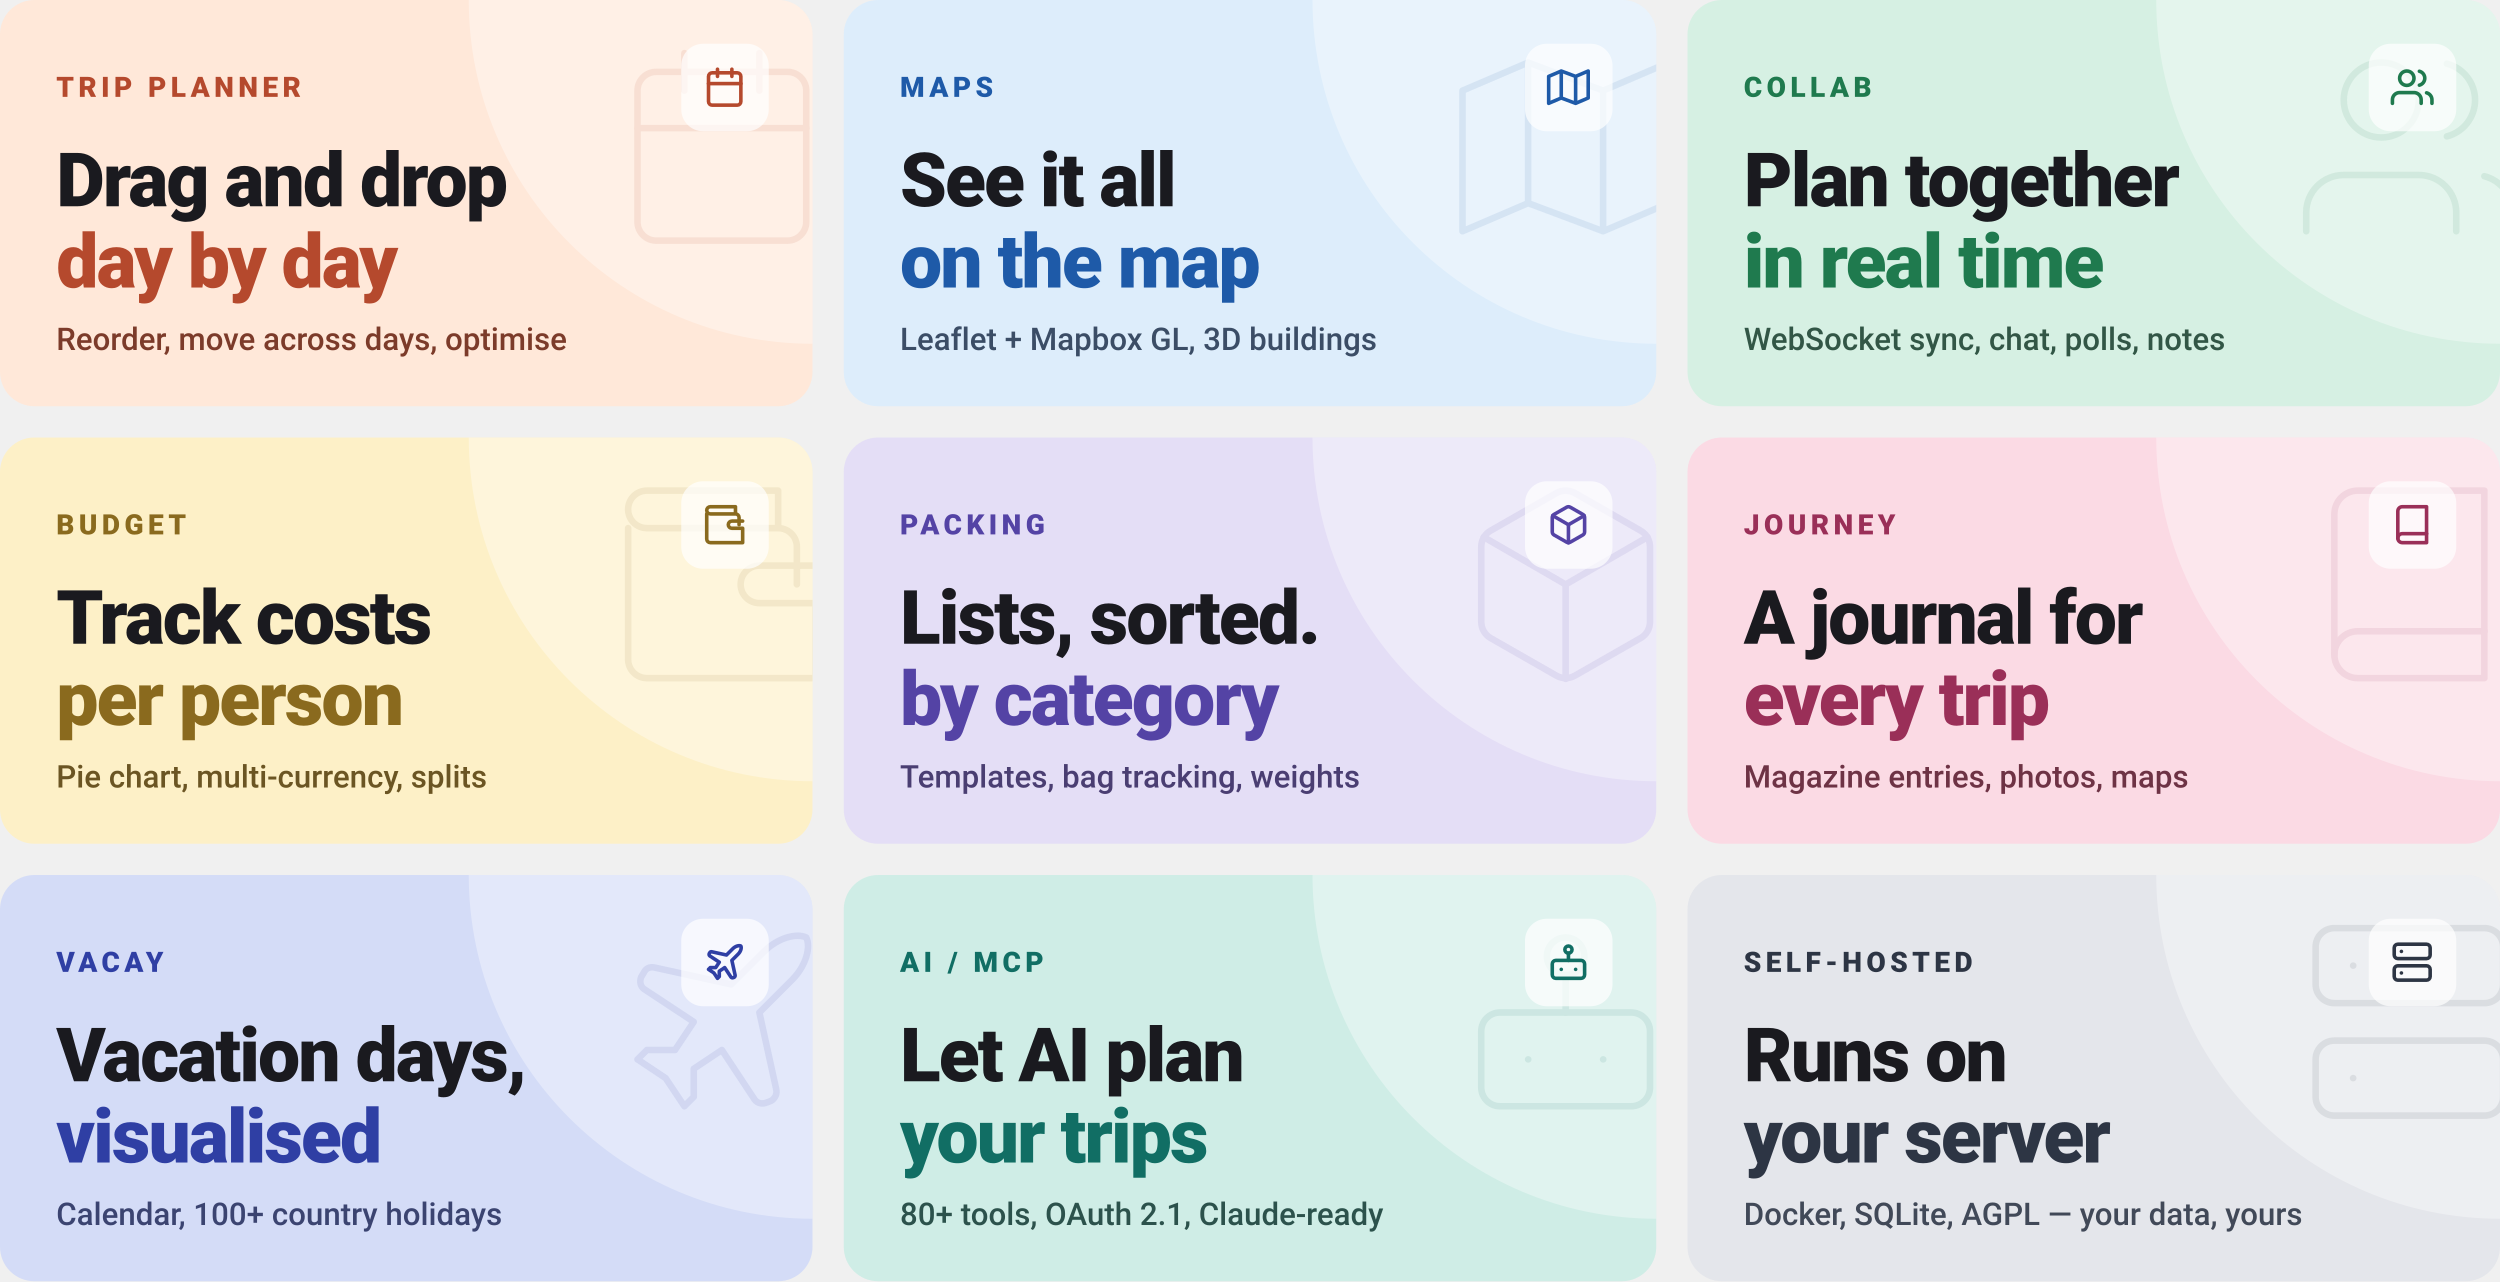
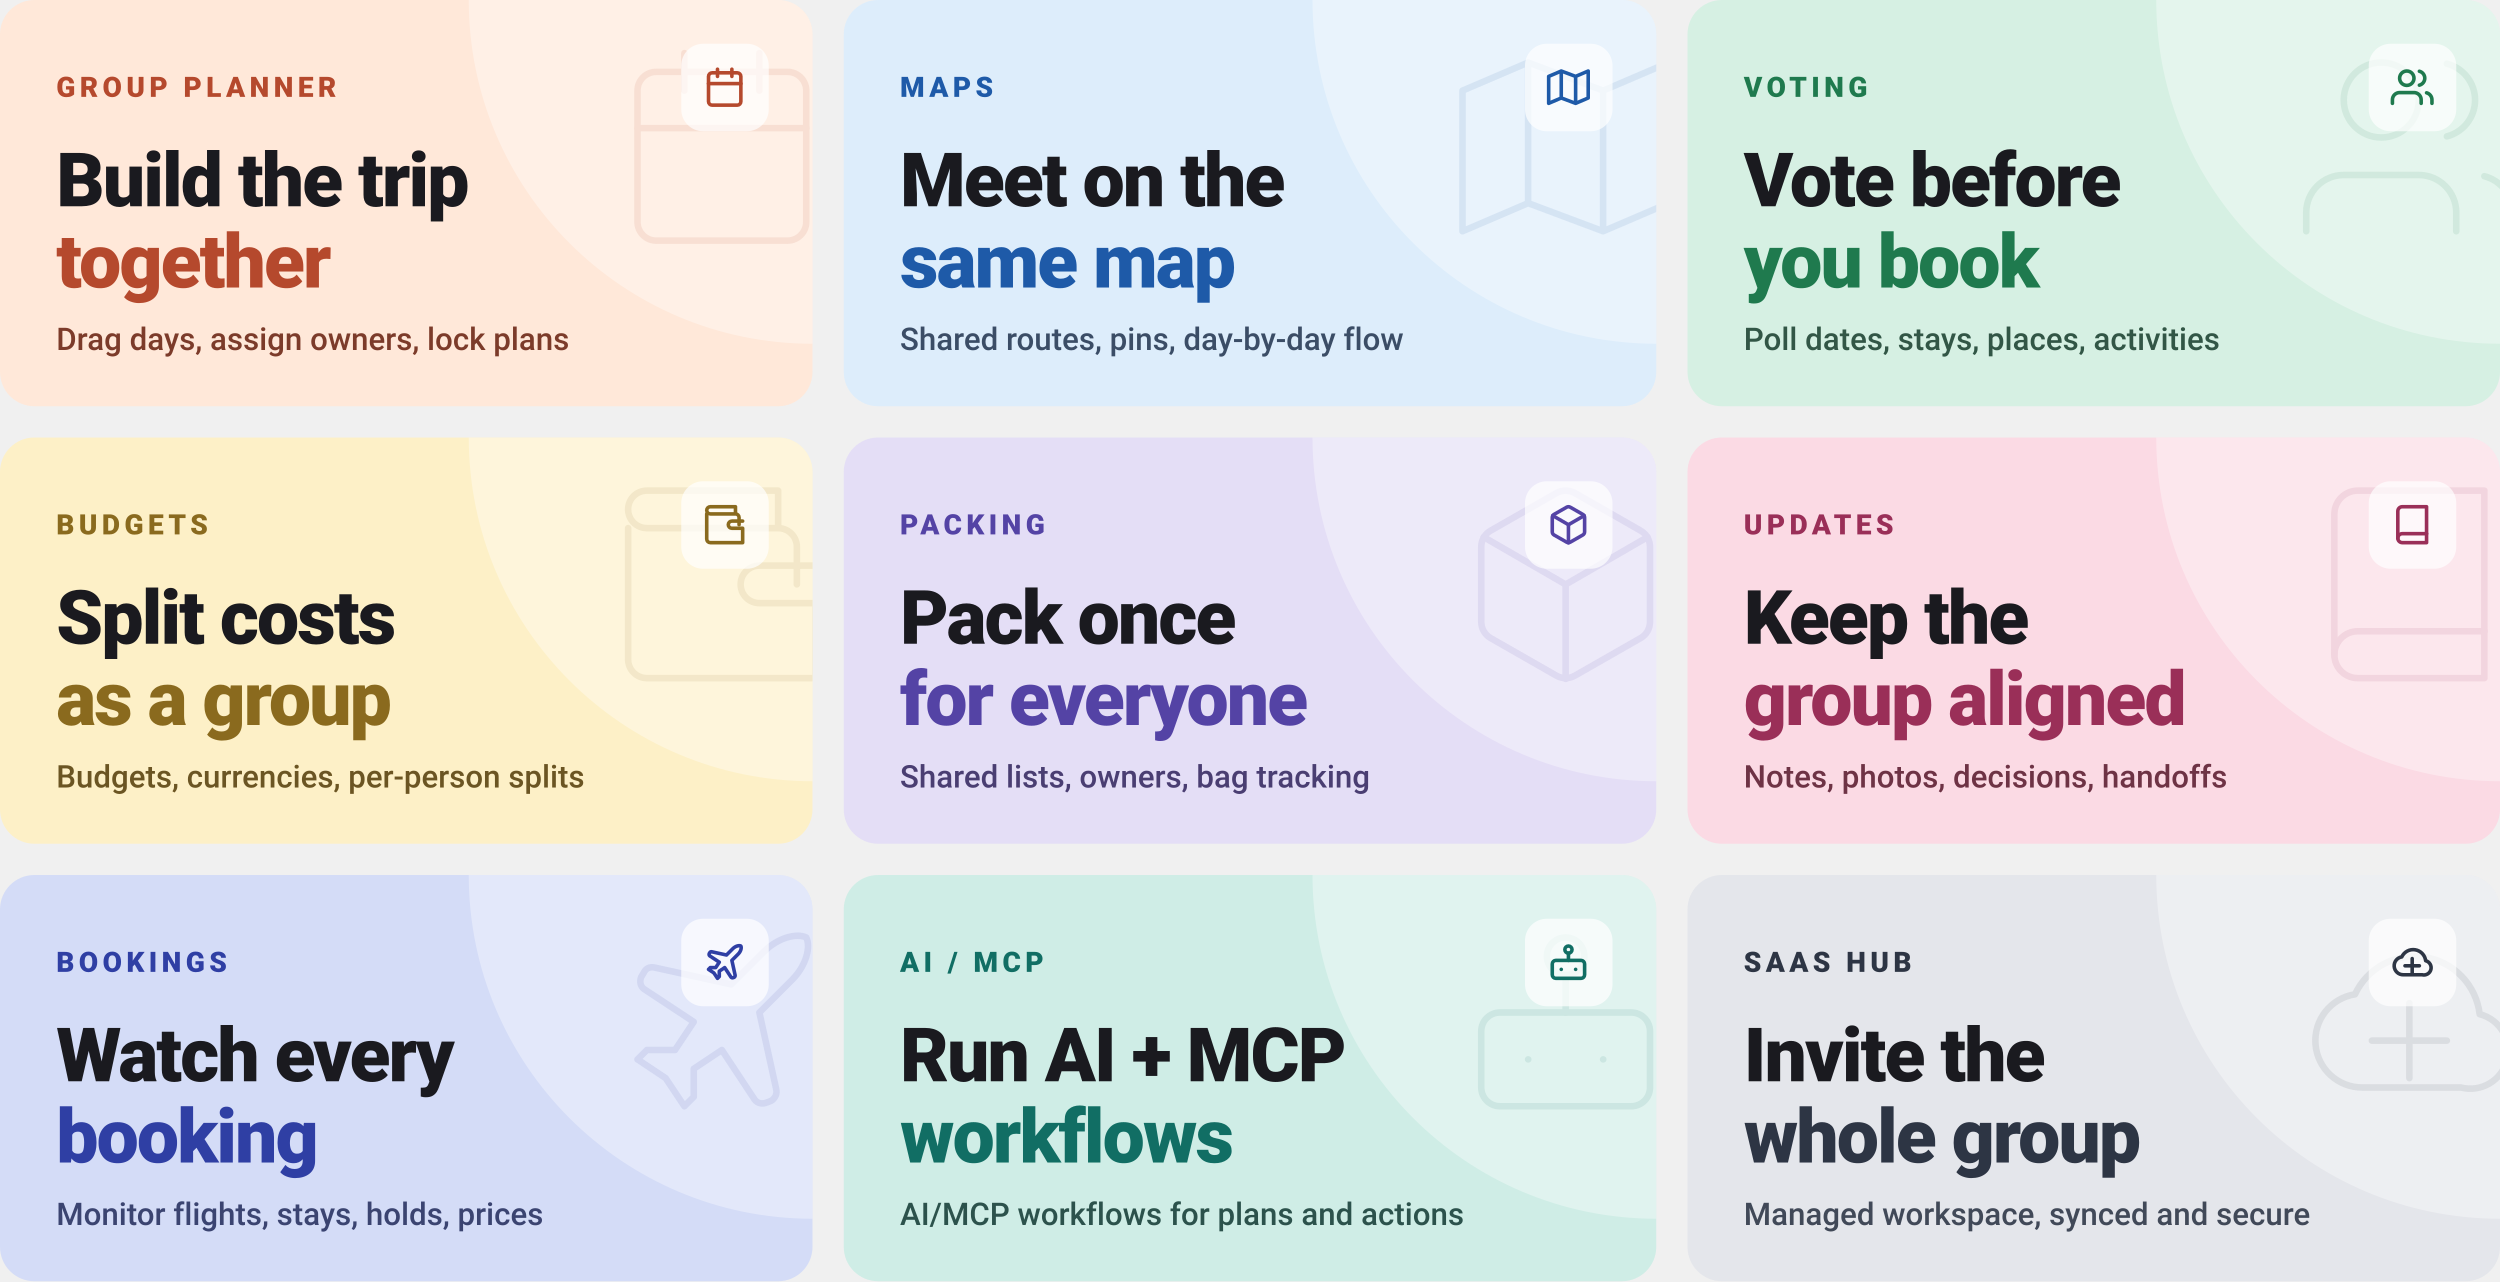
<svg xmlns="http://www.w3.org/2000/svg" viewBox="0 0 1600 820" role="img" aria-label="trippi.ai feature tiles">
  <g transform="translate(0 0)">
    <defs>
      <clipPath id="clip-planner">
        <rect width="520" height="260" rx="22" />
      </clipPath>
    </defs>
    <g clip-path="url(#clip-planner)">
      <rect width="520" height="260" fill="#FFE8D9" />
      <circle cx="520" cy="0" r="220" fill="#FFFFFF" opacity="0.35" />
      <g transform="translate(390 22) scale(6)" fill="none" stroke="#B5492D" stroke-width="0.7" stroke-linecap="round" stroke-linejoin="round" opacity="0.10">
        <rect x="3" y="4" width="18" height="18" rx="2" />
        <path d="M8 2v4M16 2v4M3 10h18" />
      </g>
      <rect x="436" y="28" width="56" height="56" rx="14" fill="#FFFFFF" opacity="0.7" />
      <g transform="translate(450 42) scale(1.15)" fill="none" stroke="#B5492D" stroke-width="2" stroke-linecap="round" stroke-linejoin="round">
        <rect x="3" y="4" width="18" height="18" rx="2" />
        <path d="M8 2v4M16 2v4M3 10h18" />
      </g>
-       <text x="36" y="62" font-family="-apple-system, BlinkMacSystemFont, 'SF Pro Text', system-ui, Segoe UI, Roboto, sans-serif" font-size="18" font-weight="800" letter-spacing="2.8" fill="#B5492D">TRIP PLANNER</text>
-       <text x="36" y="132" font-family="-apple-system, BlinkMacSystemFont, 'SF Pro Display', system-ui, Segoe UI, Roboto, sans-serif" font-size="48" font-weight="800" letter-spacing="-1.2" fill="#1A1A1F">Drag and drop</text>
-       <text x="36" y="184" font-family="-apple-system, BlinkMacSystemFont, 'SF Pro Display', system-ui, Segoe UI, Roboto, sans-serif" font-size="48" font-weight="800" letter-spacing="-1.2" fill="#B5492D">day by day</text>
-       <text x="36" y="224" font-family="-apple-system, BlinkMacSystemFont, 'SF Pro Text', system-ui, Segoe UI, Roboto, sans-serif" font-size="20" font-weight="500" fill="#7C3B2A">Reorder, move across days, optimise</text>
+       <text x="36" y="62" font-family="-apple-system, BlinkMacSystemFont, 'SF Pro Text', system-ui, Segoe UI, Roboto, sans-serif" font-size="18" font-weight="800" letter-spacing="2.8" fill="#B5492D">GROUP PLANNER</text>
+       <text x="36" y="132" font-family="-apple-system, BlinkMacSystemFont, 'SF Pro Display', system-ui, Segoe UI, Roboto, sans-serif" font-size="48" font-weight="800" letter-spacing="-1.2" fill="#1A1A1F">Build the trip</text>
+       <text x="36" y="184" font-family="-apple-system, BlinkMacSystemFont, 'SF Pro Display', system-ui, Segoe UI, Roboto, sans-serif" font-size="48" font-weight="800" letter-spacing="-1.2" fill="#B5492D">together</text>
+       <text x="36" y="224" font-family="-apple-system, BlinkMacSystemFont, 'SF Pro Text', system-ui, Segoe UI, Roboto, sans-serif" font-size="20" font-weight="500" fill="#7C3B2A">Drag days, assign owners, lock plans</text>
    </g>
  </g>
  <g transform="translate(540 0)">
    <defs>
      <clipPath id="clip-maps">
        <rect width="520" height="260" rx="22" />
      </clipPath>
    </defs>
    <g clip-path="url(#clip-maps)">
      <rect width="520" height="260" fill="#DDEDFB" />
      <circle cx="520" cy="0" r="220" fill="#FFFFFF" opacity="0.35" />
      <g transform="translate(390 22) scale(6)" fill="none" stroke="#1E5AA8" stroke-width="0.7" stroke-linecap="round" stroke-linejoin="round" opacity="0.10">
        <path d="M1 6l7-3 8 3 7-3v15l-7 3-8-3-7 3zM8 3v15M16 6v15" />
      </g>
      <rect x="436" y="28" width="56" height="56" rx="14" fill="#FFFFFF" opacity="0.7" />
      <g transform="translate(450 42) scale(1.15)" fill="none" stroke="#1E5AA8" stroke-width="2" stroke-linecap="round" stroke-linejoin="round">
        <path d="M1 6l7-3 8 3 7-3v15l-7 3-8-3-7 3zM8 3v15M16 6v15" />
      </g>
      <text x="36" y="62" font-family="-apple-system, BlinkMacSystemFont, 'SF Pro Text', system-ui, Segoe UI, Roboto, sans-serif" font-size="18" font-weight="800" letter-spacing="2.8" fill="#1E5AA8">MAPS</text>
-       <text x="36" y="132" font-family="-apple-system, BlinkMacSystemFont, 'SF Pro Display', system-ui, Segoe UI, Roboto, sans-serif" font-size="48" font-weight="800" letter-spacing="-1.2" fill="#1A1A1F">See it all</text>
-       <text x="36" y="184" font-family="-apple-system, BlinkMacSystemFont, 'SF Pro Display', system-ui, Segoe UI, Roboto, sans-serif" font-size="48" font-weight="800" letter-spacing="-1.2" fill="#1E5AA8">on the map</text>
-       <text x="36" y="224" font-family="-apple-system, BlinkMacSystemFont, 'SF Pro Text', system-ui, Segoe UI, Roboto, sans-serif" font-size="20" font-weight="500" fill="#3B4D66">Leaflet + Mapbox GL, 3D buildings</text>
+       <text x="36" y="132" font-family="-apple-system, BlinkMacSystemFont, 'SF Pro Display', system-ui, Segoe UI, Roboto, sans-serif" font-size="48" font-weight="800" letter-spacing="-1.2" fill="#1A1A1F">Meet on the</text>
+       <text x="36" y="184" font-family="-apple-system, BlinkMacSystemFont, 'SF Pro Display', system-ui, Segoe UI, Roboto, sans-serif" font-size="48" font-weight="800" letter-spacing="-1.2" fill="#1E5AA8">same map</text>
+       <text x="36" y="224" font-family="-apple-system, BlinkMacSystemFont, 'SF Pro Text', system-ui, Segoe UI, Roboto, sans-serif" font-size="20" font-weight="500" fill="#3B4D66">Shared routes, pins, day-by-day flow</text>
    </g>
  </g>
  <g transform="translate(1080 0)">
    <defs>
      <clipPath id="clip-collab">
        <rect width="520" height="260" rx="22" />
      </clipPath>
    </defs>
    <g clip-path="url(#clip-collab)">
      <rect width="520" height="260" fill="#D6F0E3" />
      <circle cx="520" cy="0" r="220" fill="#FFFFFF" opacity="0.35" />
      <g transform="translate(390 22) scale(6)" fill="none" stroke="#1F7A4E" stroke-width="0.7" stroke-linecap="round" stroke-linejoin="round" opacity="0.10">
        <path d="M17 21v-2a4 4 0 0 0-4-4H5a4 4 0 0 0-4 4v2" />
        <circle cx="9" cy="7" r="4" />
        <path d="M23 21v-2a4 4 0 0 0-3-3.87M16 3.13a4 4 0 0 1 0 7.75" />
      </g>
      <rect x="436" y="28" width="56" height="56" rx="14" fill="#FFFFFF" opacity="0.7" />
      <g transform="translate(450 42) scale(1.15)" fill="none" stroke="#1F7A4E" stroke-width="2" stroke-linecap="round" stroke-linejoin="round">
        <path d="M17 21v-2a4 4 0 0 0-4-4H5a4 4 0 0 0-4 4v2" />
        <circle cx="9" cy="7" r="4" />
        <path d="M23 21v-2a4 4 0 0 0-3-3.87M16 3.13a4 4 0 0 1 0 7.75" />
      </g>
-       <text x="36" y="62" font-family="-apple-system, BlinkMacSystemFont, 'SF Pro Text', system-ui, Segoe UI, Roboto, sans-serif" font-size="18" font-weight="800" letter-spacing="2.8" fill="#1F7A4E">COLLAB</text>
-       <text x="36" y="132" font-family="-apple-system, BlinkMacSystemFont, 'SF Pro Display', system-ui, Segoe UI, Roboto, sans-serif" font-size="48" font-weight="800" letter-spacing="-1.2" fill="#1A1A1F">Plan together</text>
-       <text x="36" y="184" font-family="-apple-system, BlinkMacSystemFont, 'SF Pro Display', system-ui, Segoe UI, Roboto, sans-serif" font-size="48" font-weight="800" letter-spacing="-1.2" fill="#1F7A4E">in real time</text>
-       <text x="36" y="224" font-family="-apple-system, BlinkMacSystemFont, 'SF Pro Text', system-ui, Segoe UI, Roboto, sans-serif" font-size="20" font-weight="500" fill="#325646">WebSocket sync, chat, polls, notes</text>
+       <text x="36" y="62" font-family="-apple-system, BlinkMacSystemFont, 'SF Pro Text', system-ui, Segoe UI, Roboto, sans-serif" font-size="18" font-weight="800" letter-spacing="2.8" fill="#1F7A4E">VOTING</text>
+       <text x="36" y="132" font-family="-apple-system, BlinkMacSystemFont, 'SF Pro Display', system-ui, Segoe UI, Roboto, sans-serif" font-size="48" font-weight="800" letter-spacing="-1.2" fill="#1A1A1F">Vote before</text>
+       <text x="36" y="184" font-family="-apple-system, BlinkMacSystemFont, 'SF Pro Display', system-ui, Segoe UI, Roboto, sans-serif" font-size="48" font-weight="800" letter-spacing="-1.2" fill="#1F7A4E">you book</text>
+       <text x="36" y="224" font-family="-apple-system, BlinkMacSystemFont, 'SF Pro Text', system-ui, Segoe UI, Roboto, sans-serif" font-size="20" font-weight="500" fill="#325646">Poll dates, stays, places, activities</text>
    </g>
  </g>
  <g transform="translate(0 280)">
    <defs>
      <clipPath id="clip-budget">
        <rect width="520" height="260" rx="22" />
      </clipPath>
    </defs>
    <g clip-path="url(#clip-budget)">
      <rect width="520" height="260" fill="#FDF0C7" />
      <circle cx="520" cy="0" r="220" fill="#FFFFFF" opacity="0.35" />
      <g transform="translate(390 22) scale(6)" fill="none" stroke="#8A6A1E" stroke-width="0.7" stroke-linecap="round" stroke-linejoin="round" opacity="0.10">
        <path d="M20 12V8a2 2 0 0 0-2-2H4a2 2 0 0 1 0-4h14v4" />
        <path d="M2 6v14a2 2 0 0 0 2 2h18v-8H16a2 2 0 0 1 0-4h6" />
      </g>
      <rect x="436" y="28" width="56" height="56" rx="14" fill="#FFFFFF" opacity="0.7" />
      <g transform="translate(450 42) scale(1.15)" fill="none" stroke="#8A6A1E" stroke-width="2" stroke-linecap="round" stroke-linejoin="round">
        <path d="M20 12V8a2 2 0 0 0-2-2H4a2 2 0 0 1 0-4h14v4" />
        <path d="M2 6v14a2 2 0 0 0 2 2h18v-8H16a2 2 0 0 1 0-4h6" />
      </g>
-       <text x="36" y="62" font-family="-apple-system, BlinkMacSystemFont, 'SF Pro Text', system-ui, Segoe UI, Roboto, sans-serif" font-size="18" font-weight="800" letter-spacing="2.8" fill="#8A6A1E">BUDGET</text>
-       <text x="36" y="132" font-family="-apple-system, BlinkMacSystemFont, 'SF Pro Display', system-ui, Segoe UI, Roboto, sans-serif" font-size="48" font-weight="800" letter-spacing="-1.2" fill="#1A1A1F">Track costs</text>
-       <text x="36" y="184" font-family="-apple-system, BlinkMacSystemFont, 'SF Pro Display', system-ui, Segoe UI, Roboto, sans-serif" font-size="48" font-weight="800" letter-spacing="-1.2" fill="#8A6A1E">per person</text>
-       <text x="36" y="224" font-family="-apple-system, BlinkMacSystemFont, 'SF Pro Text', system-ui, Segoe UI, Roboto, sans-serif" font-size="20" font-weight="500" fill="#6B5523">Pie chart, multi-currency, splits</text>
+       <text x="36" y="62" font-family="-apple-system, BlinkMacSystemFont, 'SF Pro Text', system-ui, Segoe UI, Roboto, sans-serif" font-size="18" font-weight="800" letter-spacing="2.8" fill="#8A6A1E">BUDGETS</text>
+       <text x="36" y="132" font-family="-apple-system, BlinkMacSystemFont, 'SF Pro Display', system-ui, Segoe UI, Roboto, sans-serif" font-size="48" font-weight="800" letter-spacing="-1.2" fill="#1A1A1F">Split costs</text>
+       <text x="36" y="184" font-family="-apple-system, BlinkMacSystemFont, 'SF Pro Display', system-ui, Segoe UI, Roboto, sans-serif" font-size="48" font-weight="800" letter-spacing="-1.2" fill="#8A6A1E">as a group</text>
+       <text x="36" y="224" font-family="-apple-system, BlinkMacSystemFont, 'SF Pro Text', system-ui, Segoe UI, Roboto, sans-serif" font-size="20" font-weight="500" fill="#6B5523">Budgets, currencies, per-person splits</text>
    </g>
  </g>
  <g transform="translate(540 280)">
    <defs>
      <clipPath id="clip-packing">
        <rect width="520" height="260" rx="22" />
      </clipPath>
    </defs>
    <g clip-path="url(#clip-packing)">
      <rect width="520" height="260" fill="#E4DEF6" />
      <circle cx="520" cy="0" r="220" fill="#FFFFFF" opacity="0.35" />
      <g transform="translate(390 22) scale(6)" fill="none" stroke="#5443A5" stroke-width="0.7" stroke-linecap="round" stroke-linejoin="round" opacity="0.10">
        <path d="M21 16V8a2 2 0 0 0-1-1.73l-7-4a2 2 0 0 0-2 0l-7 4A2 2 0 0 0 3 8v8a2 2 0 0 0 1 1.73l7 4a2 2 0 0 0 2 0l7-4A2 2 0 0 0 21 16z" />
        <polyline points="3.27 6.96 12 12.01 20.73 6.96" />
        <line x1="12" y1="22.08" x2="12" y2="12" />
      </g>
      <rect x="436" y="28" width="56" height="56" rx="14" fill="#FFFFFF" opacity="0.7" />
      <g transform="translate(450 42) scale(1.15)" fill="none" stroke="#5443A5" stroke-width="2" stroke-linecap="round" stroke-linejoin="round">
        <path d="M21 16V8a2 2 0 0 0-1-1.73l-7-4a2 2 0 0 0-2 0l-7 4A2 2 0 0 0 3 8v8a2 2 0 0 0 1 1.73l7 4a2 2 0 0 0 2 0l7-4A2 2 0 0 0 21 16z" />
        <polyline points="3.27 6.96 12 12.01 20.73 6.96" />
        <line x1="12" y1="22.08" x2="12" y2="12" />
      </g>
      <text x="36" y="62" font-family="-apple-system, BlinkMacSystemFont, 'SF Pro Text', system-ui, Segoe UI, Roboto, sans-serif" font-size="18" font-weight="800" letter-spacing="2.8" fill="#5443A5">PACKING</text>
-       <text x="36" y="132" font-family="-apple-system, BlinkMacSystemFont, 'SF Pro Display', system-ui, Segoe UI, Roboto, sans-serif" font-size="48" font-weight="800" letter-spacing="-1.2" fill="#1A1A1F">Lists, sorted.</text>
-       <text x="36" y="184" font-family="-apple-system, BlinkMacSystemFont, 'SF Pro Display', system-ui, Segoe UI, Roboto, sans-serif" font-size="48" font-weight="800" letter-spacing="-1.2" fill="#5443A5">by category</text>
-       <text x="36" y="224" font-family="-apple-system, BlinkMacSystemFont, 'SF Pro Text', system-ui, Segoe UI, Roboto, sans-serif" font-size="20" font-weight="500" fill="#4A3E72">Templates, bag tracking, weights</text>
+       <text x="36" y="132" font-family="-apple-system, BlinkMacSystemFont, 'SF Pro Display', system-ui, Segoe UI, Roboto, sans-serif" font-size="48" font-weight="800" letter-spacing="-1.2" fill="#1A1A1F">Pack once</text>
+       <text x="36" y="184" font-family="-apple-system, BlinkMacSystemFont, 'SF Pro Display', system-ui, Segoe UI, Roboto, sans-serif" font-size="48" font-weight="800" letter-spacing="-1.2" fill="#5443A5">for everyone</text>
+       <text x="36" y="224" font-family="-apple-system, BlinkMacSystemFont, 'SF Pro Text', system-ui, Segoe UI, Roboto, sans-serif" font-size="20" font-weight="500" fill="#4A3E72">Shared lists, owners, bag tracking</text>
    </g>
  </g>
  <g transform="translate(1080 280)">
    <defs>
      <clipPath id="clip-journal">
        <rect width="520" height="260" rx="22" />
      </clipPath>
    </defs>
    <g clip-path="url(#clip-journal)">
      <rect width="520" height="260" fill="#FBDAE4" />
      <circle cx="520" cy="0" r="220" fill="#FFFFFF" opacity="0.35" />
      <g transform="translate(390 22) scale(6)" fill="none" stroke="#9A2F58" stroke-width="0.7" stroke-linecap="round" stroke-linejoin="round" opacity="0.10">
        <path d="M4 19.5A2.5 2.5 0 0 1 6.5 17H20" />
        <path d="M6.5 2H20v20H6.5A2.5 2.5 0 0 1 4 19.5v-15A2.5 2.5 0 0 1 6.5 2z" />
      </g>
      <rect x="436" y="28" width="56" height="56" rx="14" fill="#FFFFFF" opacity="0.7" />
      <g transform="translate(450 42) scale(1.15)" fill="none" stroke="#9A2F58" stroke-width="2" stroke-linecap="round" stroke-linejoin="round">
        <path d="M4 19.5A2.5 2.5 0 0 1 6.5 17H20" />
        <path d="M6.5 2H20v20H6.5A2.5 2.5 0 0 1 4 19.5v-15A2.5 2.5 0 0 1 6.5 2z" />
      </g>
-       <text x="36" y="62" font-family="-apple-system, BlinkMacSystemFont, 'SF Pro Text', system-ui, Segoe UI, Roboto, sans-serif" font-size="18" font-weight="800" letter-spacing="2.8" fill="#9A2F58">JOURNEY</text>
-       <text x="36" y="132" font-family="-apple-system, BlinkMacSystemFont, 'SF Pro Display', system-ui, Segoe UI, Roboto, sans-serif" font-size="48" font-weight="800" letter-spacing="-1.2" fill="#1A1A1F">A journal for</text>
-       <text x="36" y="184" font-family="-apple-system, BlinkMacSystemFont, 'SF Pro Display', system-ui, Segoe UI, Roboto, sans-serif" font-size="48" font-weight="800" letter-spacing="-1.2" fill="#9A2F58">every trip</text>
-       <text x="36" y="224" font-family="-apple-system, BlinkMacSystemFont, 'SF Pro Text', system-ui, Segoe UI, Roboto, sans-serif" font-size="20" font-weight="500" fill="#6E3345">Magazine entries, photos, maps</text>
+       <text x="36" y="62" font-family="-apple-system, BlinkMacSystemFont, 'SF Pro Text', system-ui, Segoe UI, Roboto, sans-serif" font-size="18" font-weight="800" letter-spacing="2.8" fill="#9A2F58">UPDATES</text>
+       <text x="36" y="132" font-family="-apple-system, BlinkMacSystemFont, 'SF Pro Display', system-ui, Segoe UI, Roboto, sans-serif" font-size="48" font-weight="800" letter-spacing="-1.2" fill="#1A1A1F">Keep the</text>
+       <text x="36" y="184" font-family="-apple-system, BlinkMacSystemFont, 'SF Pro Display', system-ui, Segoe UI, Roboto, sans-serif" font-size="48" font-weight="800" letter-spacing="-1.2" fill="#9A2F58">group aligned</text>
+       <text x="36" y="224" font-family="-apple-system, BlinkMacSystemFont, 'SF Pro Text', system-ui, Segoe UI, Roboto, sans-serif" font-size="20" font-weight="500" fill="#6E3345">Notes, photos, decisions, handoffs</text>
    </g>
  </g>
  <g transform="translate(0 560)">
    <defs>
      <clipPath id="clip-vacay">
        <rect width="520" height="260" rx="22" />
      </clipPath>
    </defs>
    <g clip-path="url(#clip-vacay)">
      <rect width="520" height="260" fill="#D4DCF7" />
      <circle cx="520" cy="0" r="220" fill="#FFFFFF" opacity="0.35" />
      <g transform="translate(390 22) scale(6)" fill="none" stroke="#2F3FA4" stroke-width="0.7" stroke-linecap="round" stroke-linejoin="round" opacity="0.10">
        <path d="M17.8 19.2 16 11l3.5-3.5C21 6 21.5 4 21 3c-1-.5-3 0-4.5 1.5L13 8 4.8 6.2c-.5-.1-.9.1-1.1.5l-.3.5c-.2.5-.1 1 .3 1.3L9 12l-2 3H4l-1 1 3 2 2 3 1-1v-3l3-2 3.5 5.3c.3.4.8.5 1.3.3l.5-.2c.4-.3.6-.7.5-1.2z" />
      </g>
      <rect x="436" y="28" width="56" height="56" rx="14" fill="#FFFFFF" opacity="0.7" />
      <g transform="translate(450 42) scale(1.15)" fill="none" stroke="#2F3FA4" stroke-width="2" stroke-linecap="round" stroke-linejoin="round">
        <path d="M17.8 19.2 16 11l3.5-3.5C21 6 21.5 4 21 3c-1-.5-3 0-4.5 1.5L13 8 4.8 6.2c-.5-.1-.9.1-1.1.5l-.3.5c-.2.5-.1 1 .3 1.3L9 12l-2 3H4l-1 1 3 2 2 3 1-1v-3l3-2 3.5 5.3c.3.4.8.5 1.3.3l.5-.2c.4-.3.6-.7.5-1.2z" />
      </g>
-       <text x="36" y="62" font-family="-apple-system, BlinkMacSystemFont, 'SF Pro Text', system-ui, Segoe UI, Roboto, sans-serif" font-size="18" font-weight="800" letter-spacing="2.8" fill="#2F3FA4">VACAY</text>
-       <text x="36" y="132" font-family="-apple-system, BlinkMacSystemFont, 'SF Pro Display', system-ui, Segoe UI, Roboto, sans-serif" font-size="48" font-weight="800" letter-spacing="-1.2" fill="#1A1A1F">Vacation days,</text>
-       <text x="36" y="184" font-family="-apple-system, BlinkMacSystemFont, 'SF Pro Display', system-ui, Segoe UI, Roboto, sans-serif" font-size="48" font-weight="800" letter-spacing="-1.2" fill="#2F3FA4">visualised</text>
-       <text x="36" y="224" font-family="-apple-system, BlinkMacSystemFont, 'SF Pro Text', system-ui, Segoe UI, Roboto, sans-serif" font-size="20" font-weight="500" fill="#3B4471">Calendar, 100+ country holidays</text>
+       <text x="36" y="62" font-family="-apple-system, BlinkMacSystemFont, 'SF Pro Text', system-ui, Segoe UI, Roboto, sans-serif" font-size="18" font-weight="800" letter-spacing="2.8" fill="#2F3FA4">BOOKINGS</text>
+       <text x="36" y="132" font-family="-apple-system, BlinkMacSystemFont, 'SF Pro Display', system-ui, Segoe UI, Roboto, sans-serif" font-size="48" font-weight="800" letter-spacing="-1.2" fill="#1A1A1F">Watch every</text>
+       <text x="36" y="184" font-family="-apple-system, BlinkMacSystemFont, 'SF Pro Display', system-ui, Segoe UI, Roboto, sans-serif" font-size="48" font-weight="800" letter-spacing="-1.2" fill="#2F3FA4">booking</text>
+       <text x="36" y="224" font-family="-apple-system, BlinkMacSystemFont, 'SF Pro Text', system-ui, Segoe UI, Roboto, sans-serif" font-size="20" font-weight="500" fill="#3B4471">Monitor flights, stays, holds, prices</text>
    </g>
  </g>
  <g transform="translate(540 560)">
    <defs>
      <clipPath id="clip-mcp">
        <rect width="520" height="260" rx="22" />
      </clipPath>
    </defs>
    <g clip-path="url(#clip-mcp)">
      <rect width="520" height="260" fill="#CFEDE6" />
      <circle cx="520" cy="0" r="220" fill="#FFFFFF" opacity="0.35" />
      <g transform="translate(390 22) scale(6)" fill="none" stroke="#116E64" stroke-width="0.7" stroke-linecap="round" stroke-linejoin="round" opacity="0.10">
        <rect x="3" y="11" width="18" height="10" rx="2" />
        <circle cx="12" cy="5" r="2" />
        <path d="M12 7v4M8 16h.01M16 16h.01" />
      </g>
      <rect x="436" y="28" width="56" height="56" rx="14" fill="#FFFFFF" opacity="0.7" />
      <g transform="translate(450 42) scale(1.15)" fill="none" stroke="#116E64" stroke-width="2" stroke-linecap="round" stroke-linejoin="round">
        <rect x="3" y="11" width="18" height="10" rx="2" />
        <circle cx="12" cy="5" r="2" />
        <path d="M12 7v4M8 16h.01M16 16h.01" />
      </g>
      <text x="36" y="62" font-family="-apple-system, BlinkMacSystemFont, 'SF Pro Text', system-ui, Segoe UI, Roboto, sans-serif" font-size="18" font-weight="800" letter-spacing="2.8" fill="#116E64">AI / MCP</text>
-       <text x="36" y="132" font-family="-apple-system, BlinkMacSystemFont, 'SF Pro Display', system-ui, Segoe UI, Roboto, sans-serif" font-size="48" font-weight="800" letter-spacing="-1.2" fill="#1A1A1F">Let AI plan</text>
-       <text x="36" y="184" font-family="-apple-system, BlinkMacSystemFont, 'SF Pro Display', system-ui, Segoe UI, Roboto, sans-serif" font-size="48" font-weight="800" letter-spacing="-1.2" fill="#116E64">your trips</text>
-       <text x="36" y="224" font-family="-apple-system, BlinkMacSystemFont, 'SF Pro Text', system-ui, Segoe UI, Roboto, sans-serif" font-size="20" font-weight="500" fill="#2C524C">80+ tools, OAuth 2.1, Claude-ready</text>
+       <text x="36" y="132" font-family="-apple-system, BlinkMacSystemFont, 'SF Pro Display', system-ui, Segoe UI, Roboto, sans-serif" font-size="48" font-weight="800" letter-spacing="-1.2" fill="#1A1A1F">Run AI + MCP</text>
+       <text x="36" y="184" font-family="-apple-system, BlinkMacSystemFont, 'SF Pro Display', system-ui, Segoe UI, Roboto, sans-serif" font-size="48" font-weight="800" letter-spacing="-1.2" fill="#116E64">workflows</text>
+       <text x="36" y="224" font-family="-apple-system, BlinkMacSystemFont, 'SF Pro Text', system-ui, Segoe UI, Roboto, sans-serif" font-size="20" font-weight="500" fill="#2C524C">AI/MCP workflows for plans and actions</text>
    </g>
  </g>
  <g transform="translate(1080 560)">
    <defs>
-       <clipPath id="clip-selfhost">
-         <rect width="520" height="260" rx="22" />
-       </clipPath>
-     </defs>
-     <g clip-path="url(#clip-selfhost)">
+       <clipPath id="clip-saas">
+         <rect width="520" height="260" rx="22" />
+       </clipPath>
+     </defs>
+     <g clip-path="url(#clip-saas)">
      <rect width="520" height="260" fill="#E4E6EB" />
      <circle cx="520" cy="0" r="220" fill="#FFFFFF" opacity="0.35" />
      <g transform="translate(390 22) scale(6)" fill="none" stroke="#2D3544" stroke-width="0.7" stroke-linecap="round" stroke-linejoin="round" opacity="0.10">
-         <rect x="2" y="2" width="20" height="8" rx="2" />
-         <rect x="2" y="14" width="20" height="8" rx="2" />
-         <line x1="6" y1="6" x2="6.01" y2="6" />
-         <line x1="6" y1="18" x2="6.01" y2="18" />
+         <path d="M17.5 19H7a5 5 0 0 1-.8-9.94 7 7 0 0 1 13.3 2.12A4 4 0 0 1 17.5 19z" />
+         <path d="M8 14h8M12 10v8" />
      </g>
      <rect x="436" y="28" width="56" height="56" rx="14" fill="#FFFFFF" opacity="0.7" />
      <g transform="translate(450 42) scale(1.15)" fill="none" stroke="#2D3544" stroke-width="2" stroke-linecap="round" stroke-linejoin="round">
-         <rect x="2" y="2" width="20" height="8" rx="2" />
-         <rect x="2" y="14" width="20" height="8" rx="2" />
-         <line x1="6" y1="6" x2="6.01" y2="6" />
-         <line x1="6" y1="18" x2="6.01" y2="18" />
-       </g>
-       <text x="36" y="62" font-family="-apple-system, BlinkMacSystemFont, 'SF Pro Text', system-ui, Segoe UI, Roboto, sans-serif" font-size="18" font-weight="800" letter-spacing="2.8" fill="#2D3544">SELF-HOSTED</text>
-       <text x="36" y="132" font-family="-apple-system, BlinkMacSystemFont, 'SF Pro Display', system-ui, Segoe UI, Roboto, sans-serif" font-size="48" font-weight="800" letter-spacing="-1.2" fill="#1A1A1F">Runs on</text>
-       <text x="36" y="184" font-family="-apple-system, BlinkMacSystemFont, 'SF Pro Display', system-ui, Segoe UI, Roboto, sans-serif" font-size="48" font-weight="800" letter-spacing="-1.2" fill="#2D3544">your server</text>
-       <text x="36" y="224" font-family="-apple-system, BlinkMacSystemFont, 'SF Pro Text', system-ui, Segoe UI, Roboto, sans-serif" font-size="20" font-weight="500" fill="#414958">Docker, SQLite, AGPL — your data, yours</text>
+         <path d="M17.5 19H7a5 5 0 0 1-.8-9.94 7 7 0 0 1 13.3 2.12A4 4 0 0 1 17.5 19z" />
+         <path d="M8 14h8M12 10v8" />
+       </g>
+       <text x="36" y="62" font-family="-apple-system, BlinkMacSystemFont, 'SF Pro Text', system-ui, Segoe UI, Roboto, sans-serif" font-size="18" font-weight="800" letter-spacing="2.8" fill="#2D3544">SAAS HUB</text>
+       <text x="36" y="132" font-family="-apple-system, BlinkMacSystemFont, 'SF Pro Display', system-ui, Segoe UI, Roboto, sans-serif" font-size="48" font-weight="800" letter-spacing="-1.2" fill="#1A1A1F">Invite the</text>
+       <text x="36" y="184" font-family="-apple-system, BlinkMacSystemFont, 'SF Pro Display', system-ui, Segoe UI, Roboto, sans-serif" font-size="48" font-weight="800" letter-spacing="-1.2" fill="#2D3544">whole group</text>
+       <text x="36" y="224" font-family="-apple-system, BlinkMacSystemFont, 'SF Pro Text', system-ui, Segoe UI, Roboto, sans-serif" font-size="20" font-weight="500" fill="#414958">Managed workspace, synced and secure</text>
    </g>
  </g>
</svg>
